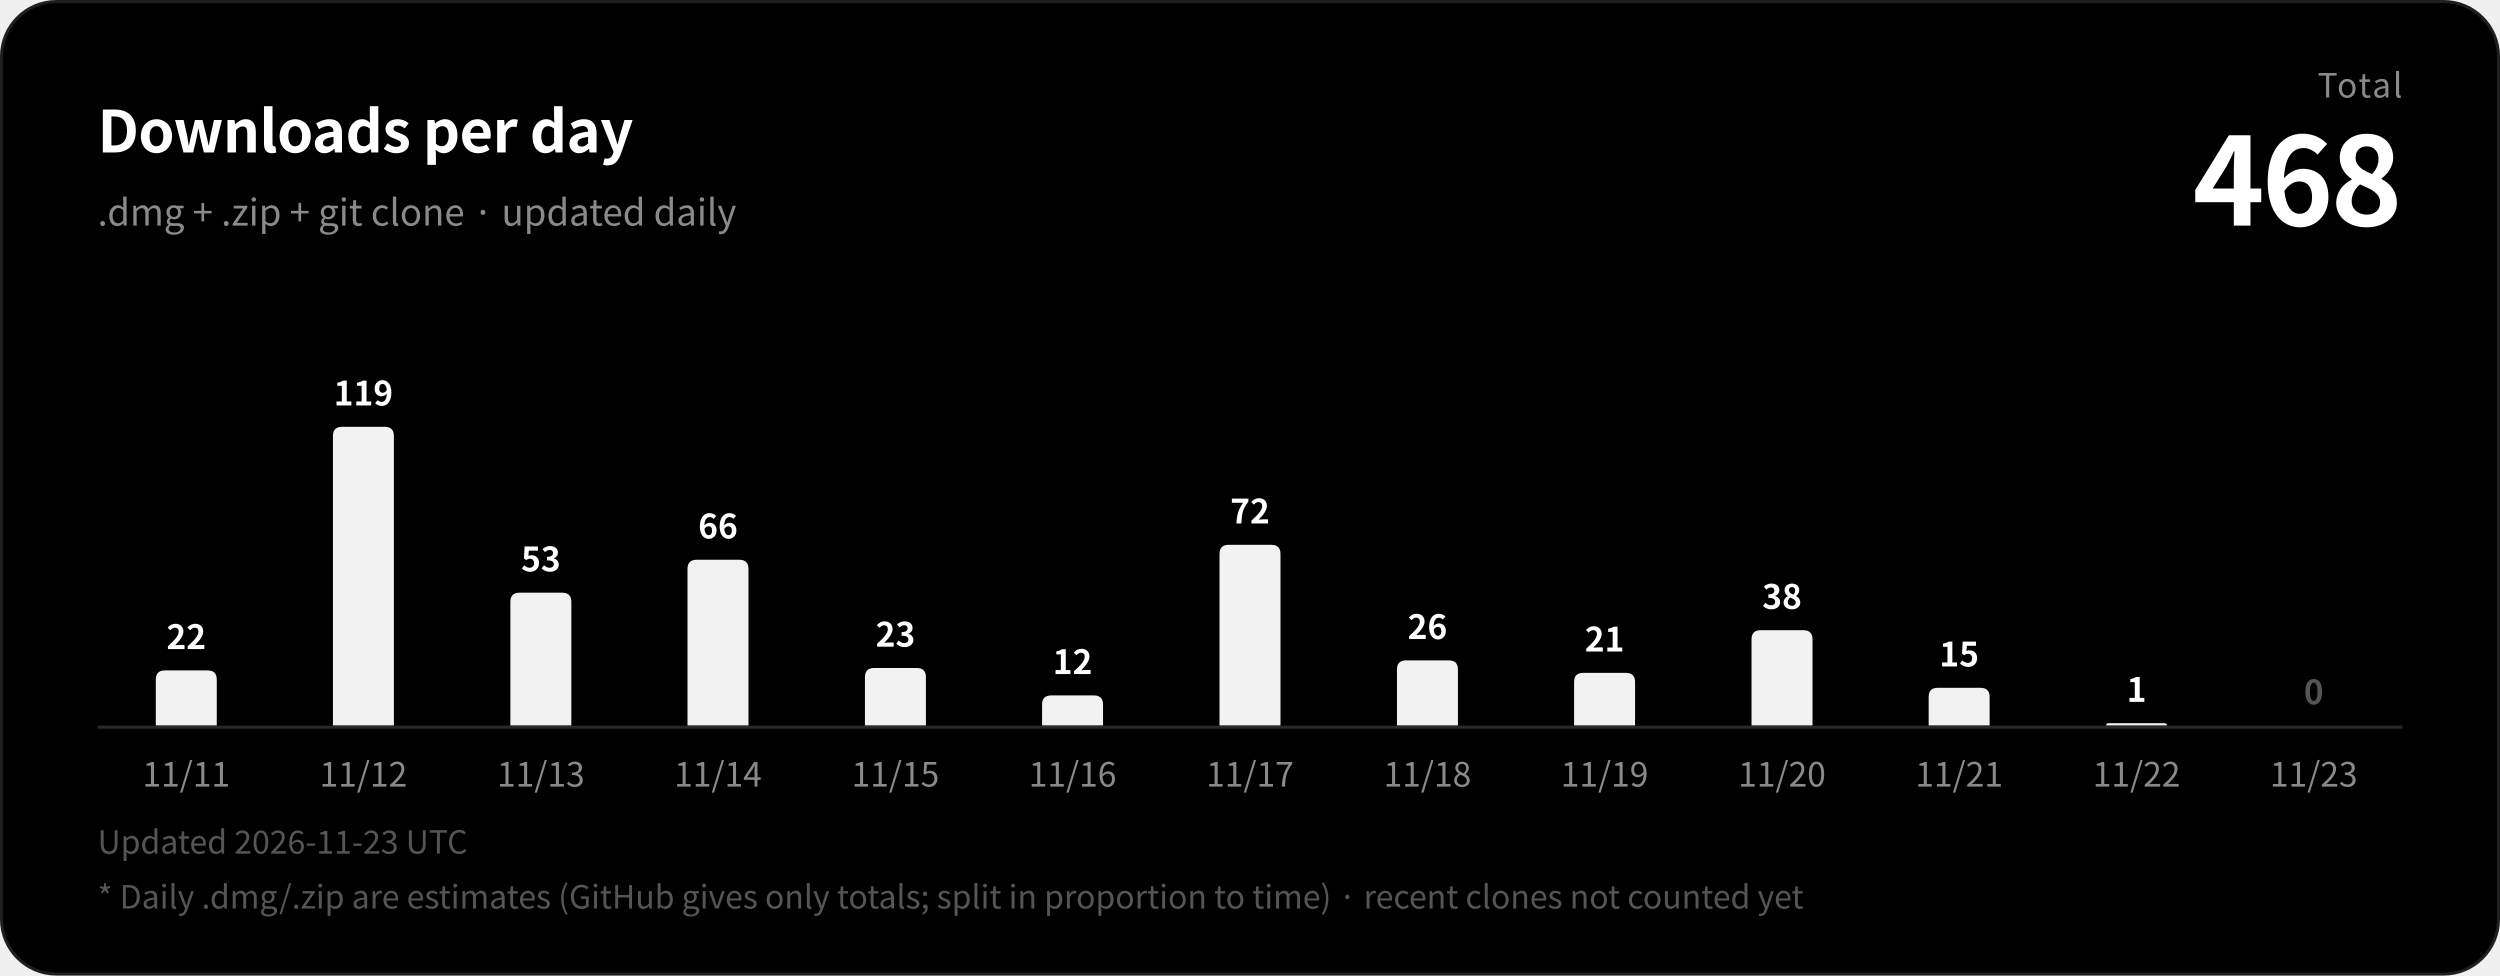
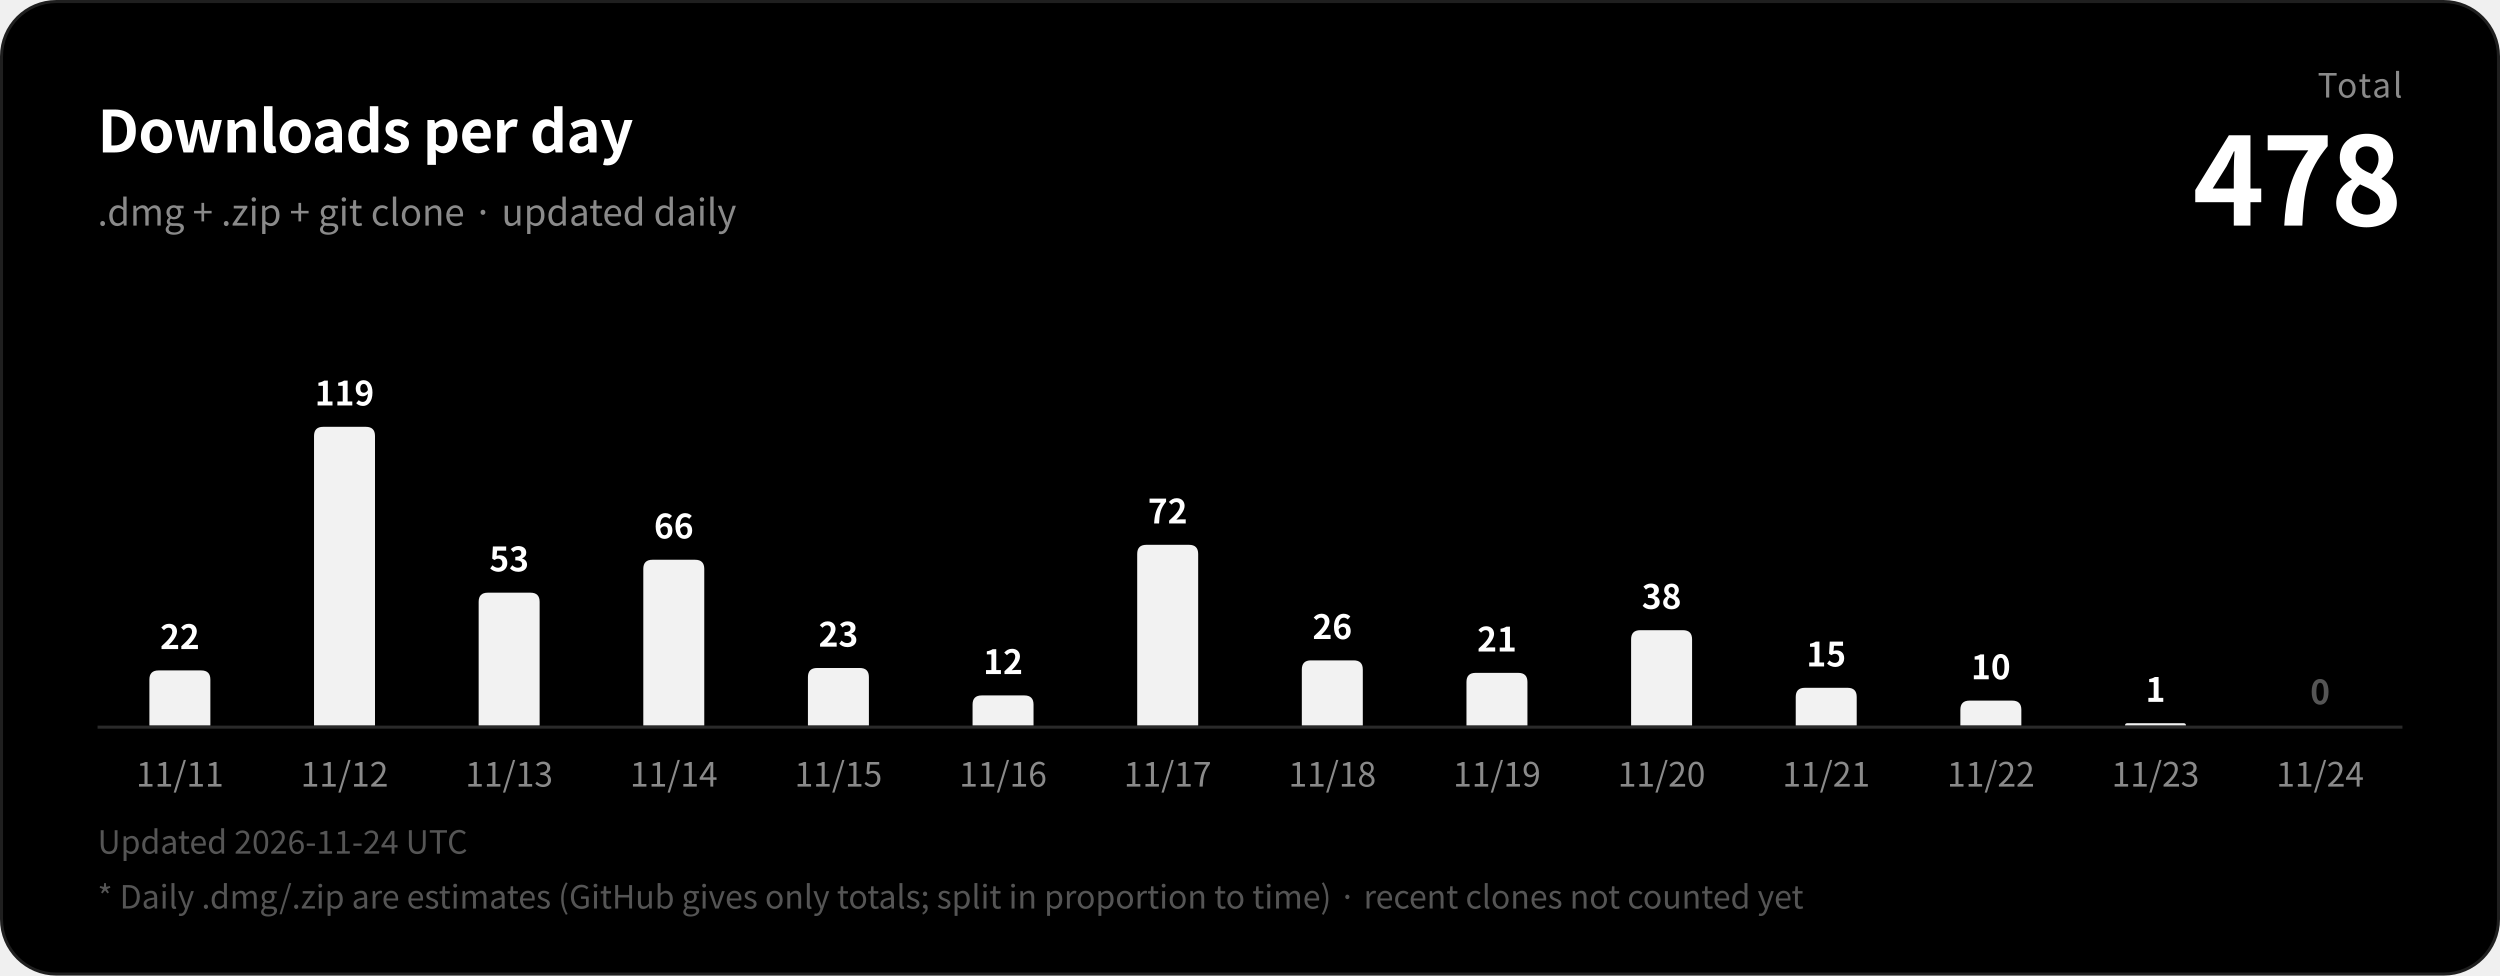
<svg xmlns="http://www.w3.org/2000/svg" width="820" height="320" viewBox="0 0 820 320" role="img" aria-label="Downloads per day">
  <rect x="0.5" y="0.5" width="819" height="319" rx="18" fill="#000000" stroke="#1f1f1f" />
  <g font-family="-apple-system, BlinkMacSystemFont, 'SF Pro Display', 'Segoe UI', 'Hiragino Sans', 'Hiragino Kaku Gothic ProN', 'Noto Sans CJK JP', 'Noto Sans JP', 'PingFang SC', 'Microsoft YaHei', sans-serif" style="font-variant-numeric: tabular-nums">
    <text x="32" y="50" font-size="19" font-weight="600" fill="#ffffff" letter-spacing="-0.2">Downloads per day</text>
    <text x="32" y="74" font-size="12" fill="#8a8a8a">.dmg + .zip + git clone · updated daily</text>
    <text x="788" y="32" font-size="11" fill="#8a8a8a" text-anchor="end" letter-spacing="0.6">Total</text>
-     <text x="788" y="74" font-size="40" font-weight="700" fill="#ffffff" text-anchor="end" letter-spacing="-1">468</text>
-     <path d="M51.1,238.0V222.9Q51.1,219.9 54.1,219.9H68.1Q71.1,219.9 71.1,222.9V238.0Z" fill="#f2f2f2" />
-     <text x="61.1" y="212.9" font-size="11" font-weight="600" fill="#ffffff" text-anchor="middle">22</text>
-     <text x="61.1" y="258" font-size="11" fill="#8a8a8a" text-anchor="middle">11/11</text>
-     <path d="M109.2,238.0V143.0Q109.2,140.0 112.2,140.0H126.2Q129.2,140.0 129.2,143.0V238.0Z" fill="#f2f2f2" />
-     <text x="119.2" y="133.0" font-size="11" font-weight="600" fill="#ffffff" text-anchor="middle">119</text>
-     <text x="119.2" y="258" font-size="11" fill="#8a8a8a" text-anchor="middle">11/12</text>
-     <path d="M167.4,238.0V197.4Q167.4,194.4 170.4,194.4H184.4Q187.4,194.4 187.4,197.4V238.0Z" fill="#f2f2f2" />
-     <text x="177.4" y="187.4" font-size="11" font-weight="600" fill="#ffffff" text-anchor="middle">53</text>
-     <text x="177.4" y="258" font-size="11" fill="#8a8a8a" text-anchor="middle">11/13</text>
-     <path d="M225.5,238.0V186.6Q225.5,183.6 228.5,183.6H242.5Q245.5,183.6 245.5,186.6V238.0Z" fill="#f2f2f2" />
-     <text x="235.5" y="176.6" font-size="11" font-weight="600" fill="#ffffff" text-anchor="middle">66</text>
-     <text x="235.5" y="258" font-size="11" fill="#8a8a8a" text-anchor="middle">11/14</text>
-     <path d="M283.7,238.0V222.1Q283.7,219.1 286.7,219.1H300.7Q303.7,219.1 303.7,222.1V238.0Z" fill="#f2f2f2" />
-     <text x="293.7" y="212.1" font-size="11" font-weight="600" fill="#ffffff" text-anchor="middle">23</text>
-     <text x="293.7" y="258" font-size="11" fill="#8a8a8a" text-anchor="middle">11/15</text>
-     <path d="M341.8,238.0V231.1Q341.8,228.1 344.8,228.1H358.8Q361.8,228.1 361.8,231.1V238.0Z" fill="#f2f2f2" />
-     <text x="351.8" y="221.1" font-size="11" font-weight="600" fill="#ffffff" text-anchor="middle">12</text>
-     <text x="351.8" y="258" font-size="11" fill="#8a8a8a" text-anchor="middle">11/16</text>
-     <path d="M400.0,238.0V181.7Q400.0,178.7 403.0,178.7H417.0Q420.0,178.7 420.0,181.7V238.0Z" fill="#f2f2f2" />
-     <text x="410.0" y="171.7" font-size="11" font-weight="600" fill="#ffffff" text-anchor="middle">72</text>
-     <text x="410.0" y="258" font-size="11" fill="#8a8a8a" text-anchor="middle">11/17</text>
-     <path d="M458.2,238.0V219.6Q458.2,216.6 461.2,216.6H475.2Q478.2,216.6 478.2,219.6V238.0Z" fill="#f2f2f2" />
-     <text x="468.2" y="209.6" font-size="11" font-weight="600" fill="#ffffff" text-anchor="middle">26</text>
-     <text x="468.2" y="258" font-size="11" fill="#8a8a8a" text-anchor="middle">11/18</text>
-     <path d="M516.3,238.0V223.7Q516.3,220.7 519.3,220.7H533.3Q536.3,220.7 536.3,223.7V238.0Z" fill="#f2f2f2" />
-     <text x="526.3" y="213.7" font-size="11" font-weight="600" fill="#ffffff" text-anchor="middle">21</text>
-     <text x="526.3" y="258" font-size="11" fill="#8a8a8a" text-anchor="middle">11/19</text>
-     <path d="M574.5,238.0V209.7Q574.5,206.7 577.5,206.7H591.5Q594.5,206.7 594.5,209.7V238.0Z" fill="#f2f2f2" />
-     <text x="584.5" y="199.7" font-size="11" font-weight="600" fill="#ffffff" text-anchor="middle">38</text>
-     <text x="584.5" y="258" font-size="11" fill="#8a8a8a" text-anchor="middle">11/20</text>
-     <path d="M632.6,238.0V228.6Q632.6,225.6 635.6,225.6H649.6Q652.6,225.6 652.6,228.6V238.0Z" fill="#f2f2f2" />
-     <text x="642.6" y="218.6" font-size="11" font-weight="600" fill="#ffffff" text-anchor="middle">15</text>
-     <text x="642.6" y="258" font-size="11" fill="#8a8a8a" text-anchor="middle">11/21</text>
-     <path d="M690.8,238.0V238.0Q690.8,237.2 691.6,237.2H709.9Q710.8,237.2 710.8,238.0V238.0Z" fill="#f2f2f2" />
-     <text x="700.8" y="230.2" font-size="11" font-weight="600" fill="#ffffff" text-anchor="middle">1</text>
-     <text x="700.8" y="258" font-size="11" fill="#8a8a8a" text-anchor="middle">11/22</text>
-     <text x="758.9" y="231.0" font-size="11" font-weight="600" fill="#555555" text-anchor="middle">0</text>
-     <text x="758.9" y="258" font-size="11" fill="#8a8a8a" text-anchor="middle">11/23</text>
+     <text x="788" y="74" font-size="40" font-weight="700" fill="#ffffff" text-anchor="end" letter-spacing="-1">478</text>
+     <path d="M49.0,238.0V222.9Q49.0,219.9 52.0,219.9H66.0Q69.0,219.9 69.0,222.9V238.0Z" fill="#f2f2f2" />
+     <text x="59.0" y="212.9" font-size="11" font-weight="600" fill="#ffffff" text-anchor="middle">22</text>
+     <text x="59.0" y="258" font-size="11" fill="#8a8a8a" text-anchor="middle">11/11</text>
+     <path d="M103.0,238.0V143.0Q103.0,140.0 106.0,140.0H120.0Q123.0,140.0 123.0,143.0V238.0Z" fill="#f2f2f2" />
+     <text x="113.0" y="133.0" font-size="11" font-weight="600" fill="#ffffff" text-anchor="middle">119</text>
+     <text x="113.0" y="258" font-size="11" fill="#8a8a8a" text-anchor="middle">11/12</text>
+     <path d="M157.0,238.0V197.4Q157.0,194.4 160.0,194.4H174.0Q177.0,194.4 177.0,197.4V238.0Z" fill="#f2f2f2" />
+     <text x="167.0" y="187.4" font-size="11" font-weight="600" fill="#ffffff" text-anchor="middle">53</text>
+     <text x="167.0" y="258" font-size="11" fill="#8a8a8a" text-anchor="middle">11/13</text>
+     <path d="M211.0,238.0V186.6Q211.0,183.6 214.0,183.6H228.0Q231.0,183.6 231.0,186.6V238.0Z" fill="#f2f2f2" />
+     <text x="221.0" y="176.6" font-size="11" font-weight="600" fill="#ffffff" text-anchor="middle">66</text>
+     <text x="221.0" y="258" font-size="11" fill="#8a8a8a" text-anchor="middle">11/14</text>
+     <path d="M265.0,238.0V222.1Q265.0,219.1 268.0,219.1H282.0Q285.0,219.1 285.0,222.1V238.0Z" fill="#f2f2f2" />
+     <text x="275.0" y="212.1" font-size="11" font-weight="600" fill="#ffffff" text-anchor="middle">23</text>
+     <text x="275.0" y="258" font-size="11" fill="#8a8a8a" text-anchor="middle">11/15</text>
+     <path d="M319.0,238.0V231.1Q319.0,228.1 322.0,228.1H336.0Q339.0,228.1 339.0,231.1V238.0Z" fill="#f2f2f2" />
+     <text x="329.0" y="221.1" font-size="11" font-weight="600" fill="#ffffff" text-anchor="middle">12</text>
+     <text x="329.0" y="258" font-size="11" fill="#8a8a8a" text-anchor="middle">11/16</text>
+     <path d="M373.0,238.0V181.7Q373.0,178.7 376.0,178.7H390.0Q393.0,178.7 393.0,181.7V238.0Z" fill="#f2f2f2" />
+     <text x="383.0" y="171.7" font-size="11" font-weight="600" fill="#ffffff" text-anchor="middle">72</text>
+     <text x="383.0" y="258" font-size="11" fill="#8a8a8a" text-anchor="middle">11/17</text>
+     <path d="M427.0,238.0V219.6Q427.0,216.6 430.0,216.6H444.0Q447.0,216.6 447.0,219.6V238.0Z" fill="#f2f2f2" />
+     <text x="437.0" y="209.6" font-size="11" font-weight="600" fill="#ffffff" text-anchor="middle">26</text>
+     <text x="437.0" y="258" font-size="11" fill="#8a8a8a" text-anchor="middle">11/18</text>
+     <path d="M481.0,238.0V223.7Q481.0,220.7 484.0,220.7H498.0Q501.0,220.7 501.0,223.7V238.0Z" fill="#f2f2f2" />
+     <text x="491.0" y="213.7" font-size="11" font-weight="600" fill="#ffffff" text-anchor="middle">21</text>
+     <text x="491.0" y="258" font-size="11" fill="#8a8a8a" text-anchor="middle">11/19</text>
+     <path d="M535.0,238.0V209.7Q535.0,206.7 538.0,206.7H552.0Q555.0,206.7 555.0,209.7V238.0Z" fill="#f2f2f2" />
+     <text x="545.0" y="199.7" font-size="11" font-weight="600" fill="#ffffff" text-anchor="middle">38</text>
+     <text x="545.0" y="258" font-size="11" fill="#8a8a8a" text-anchor="middle">11/20</text>
+     <path d="M589.0,238.0V228.6Q589.0,225.6 592.0,225.6H606.0Q609.0,225.6 609.0,228.6V238.0Z" fill="#f2f2f2" />
+     <text x="599.0" y="218.6" font-size="11" font-weight="600" fill="#ffffff" text-anchor="middle">15</text>
+     <text x="599.0" y="258" font-size="11" fill="#8a8a8a" text-anchor="middle">11/21</text>
+     <path d="M643.0,238.0V232.8Q643.0,229.8 646.0,229.8H660.0Q663.0,229.8 663.0,232.8V238.0Z" fill="#f2f2f2" />
+     <text x="653.0" y="222.8" font-size="11" font-weight="600" fill="#ffffff" text-anchor="middle">10</text>
+     <text x="653.0" y="258" font-size="11" fill="#8a8a8a" text-anchor="middle">11/22</text>
+     <path d="M697.0,238.0V238.0Q697.0,237.2 697.8,237.2H716.2Q717.0,237.2 717.0,238.0V238.0Z" fill="#f2f2f2" />
+     <text x="707.0" y="230.2" font-size="11" font-weight="600" fill="#ffffff" text-anchor="middle">1</text>
+     <text x="707.0" y="258" font-size="11" fill="#8a8a8a" text-anchor="middle">11/23</text>
+     <text x="761.0" y="231.0" font-size="11" font-weight="600" fill="#555555" text-anchor="middle">0</text>
+     <text x="761.0" y="258" font-size="11" fill="#8a8a8a" text-anchor="middle">11/24</text>
    <line x1="32" y1="238.5" x2="788" y2="238.5" stroke="#2a2a2a" stroke-width="1" />
-     <text x="32" y="280" font-size="10.5" fill="#555555">Updated 2026-11-23 UTC</text>
+     <text x="32" y="280" font-size="10.5" fill="#555555">Updated 2026-11-24 UTC</text>
    <text x="32" y="298" font-size="10.5" fill="#555555">* Daily .dmg/.zip are estimates (GitHub gives only totals; split in proportion to time) · recent clones not counted yet</text>
  </g>
</svg>
